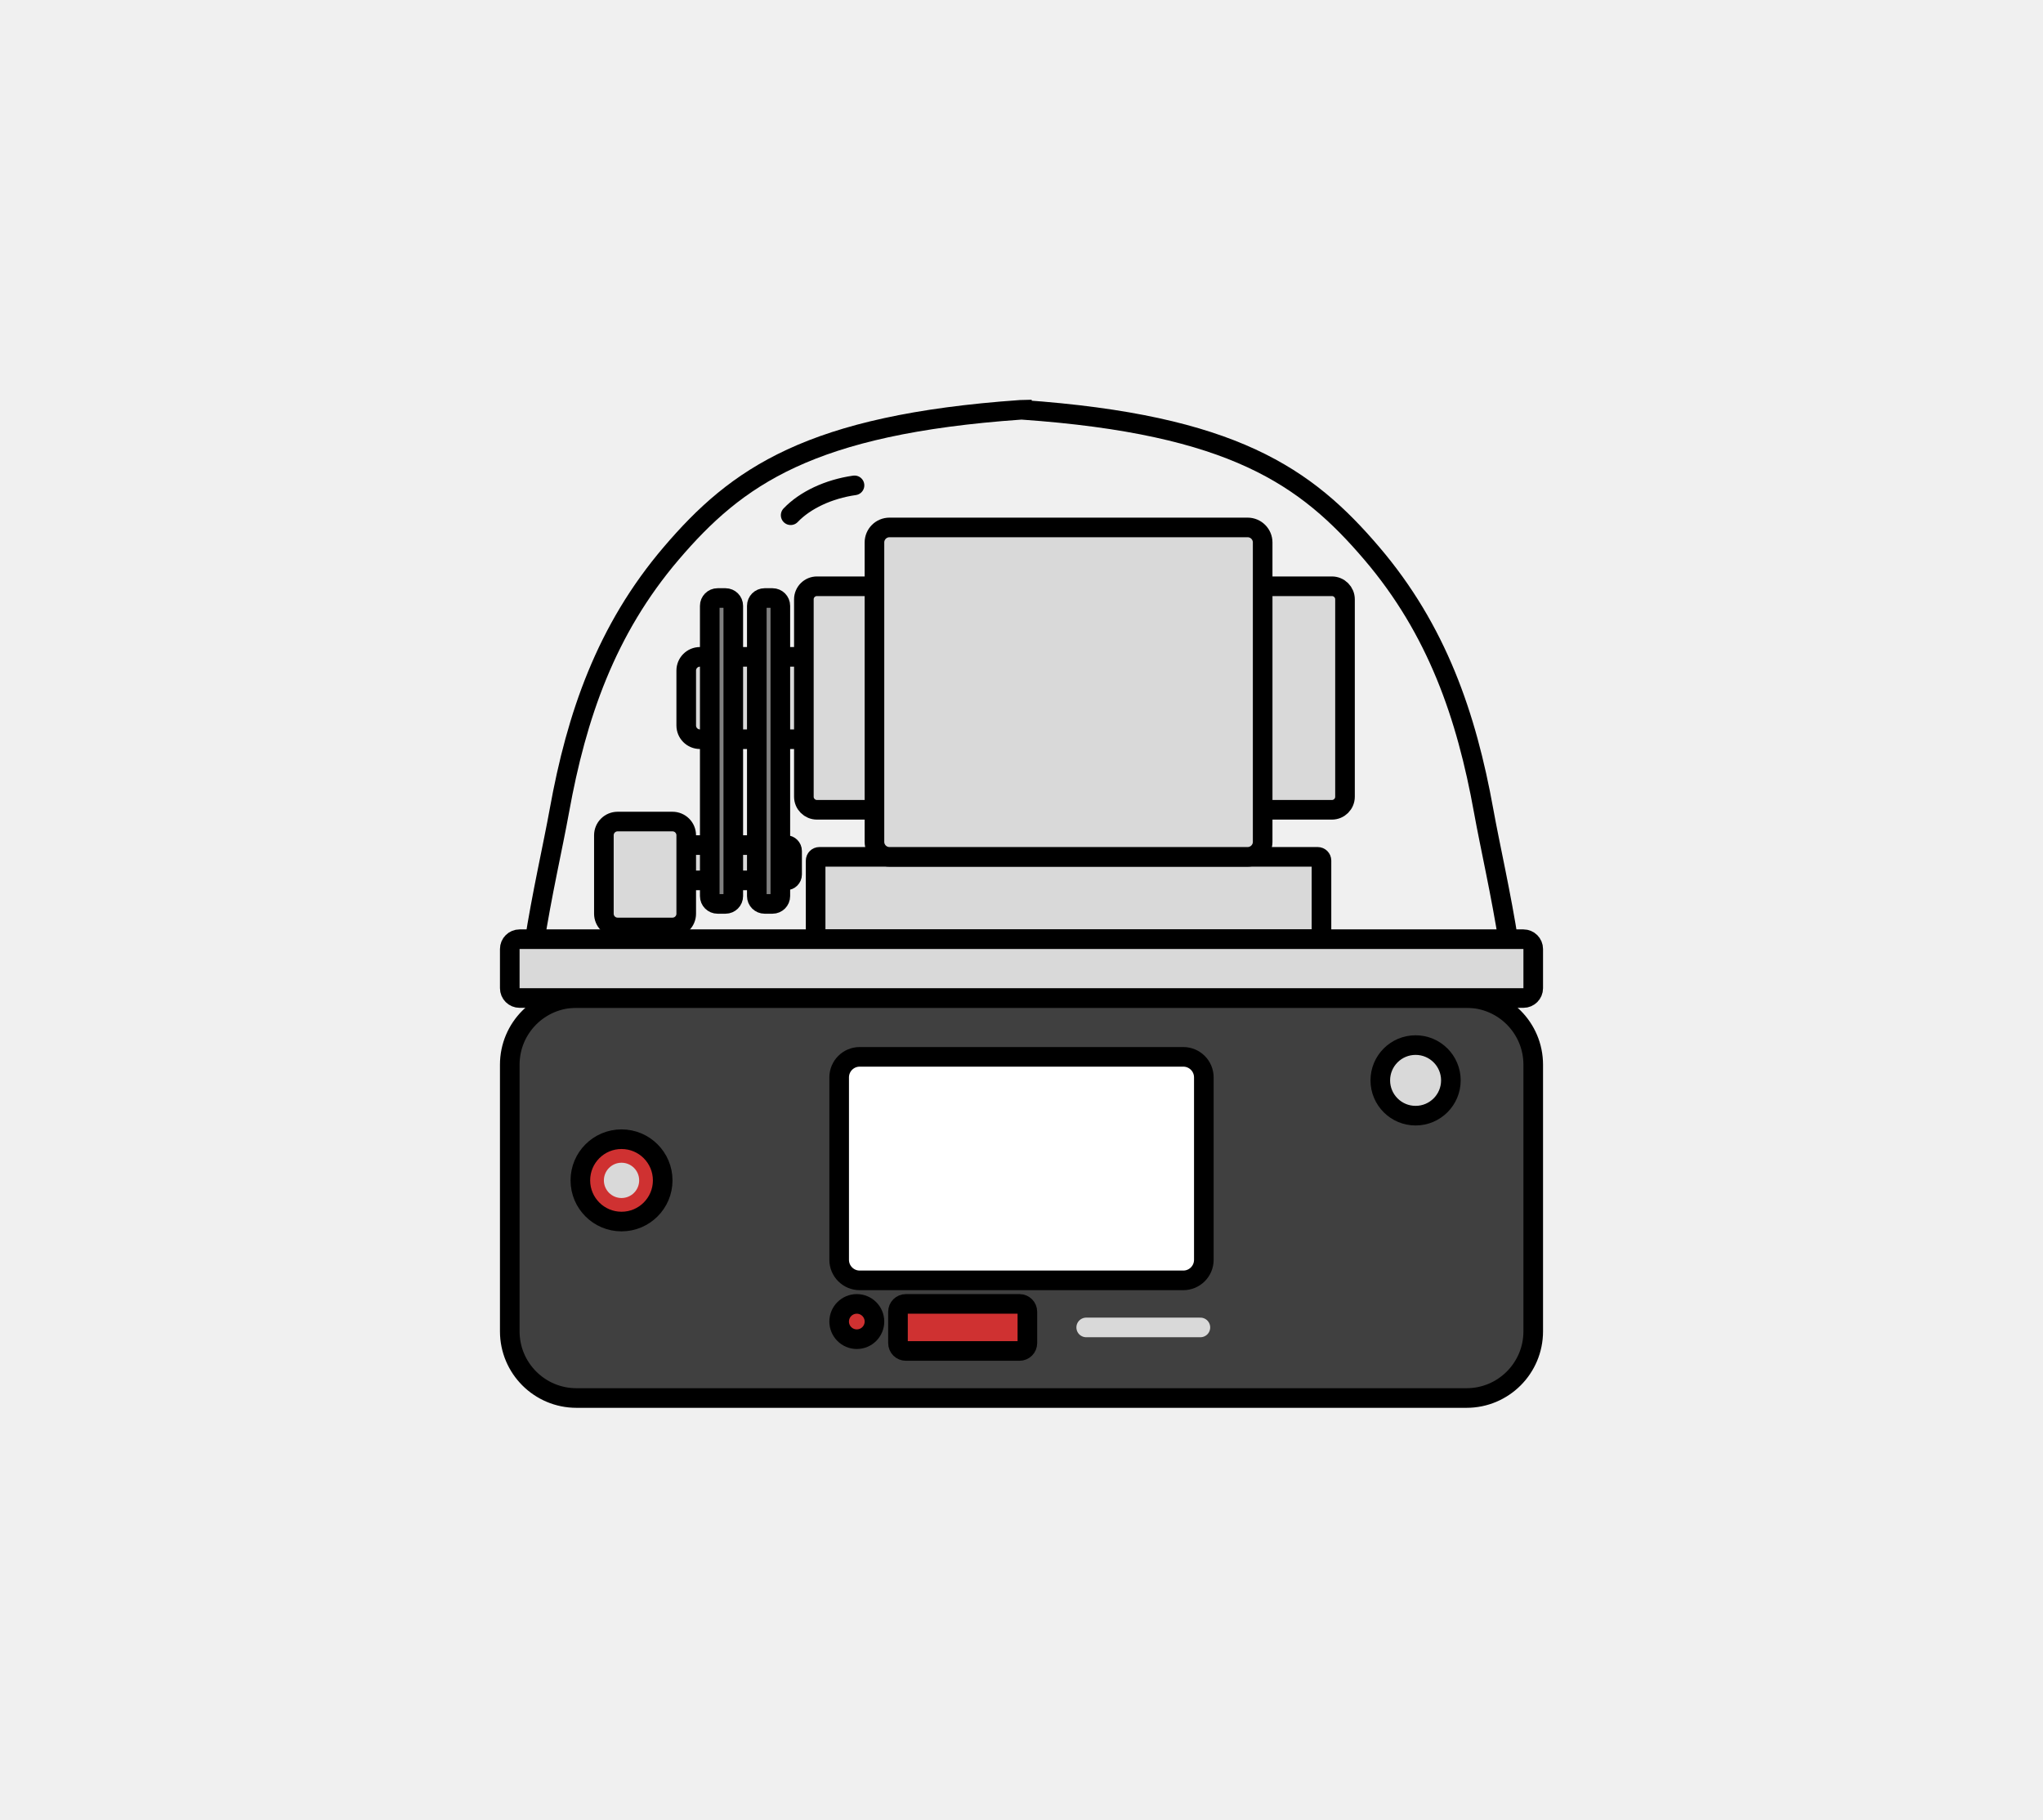
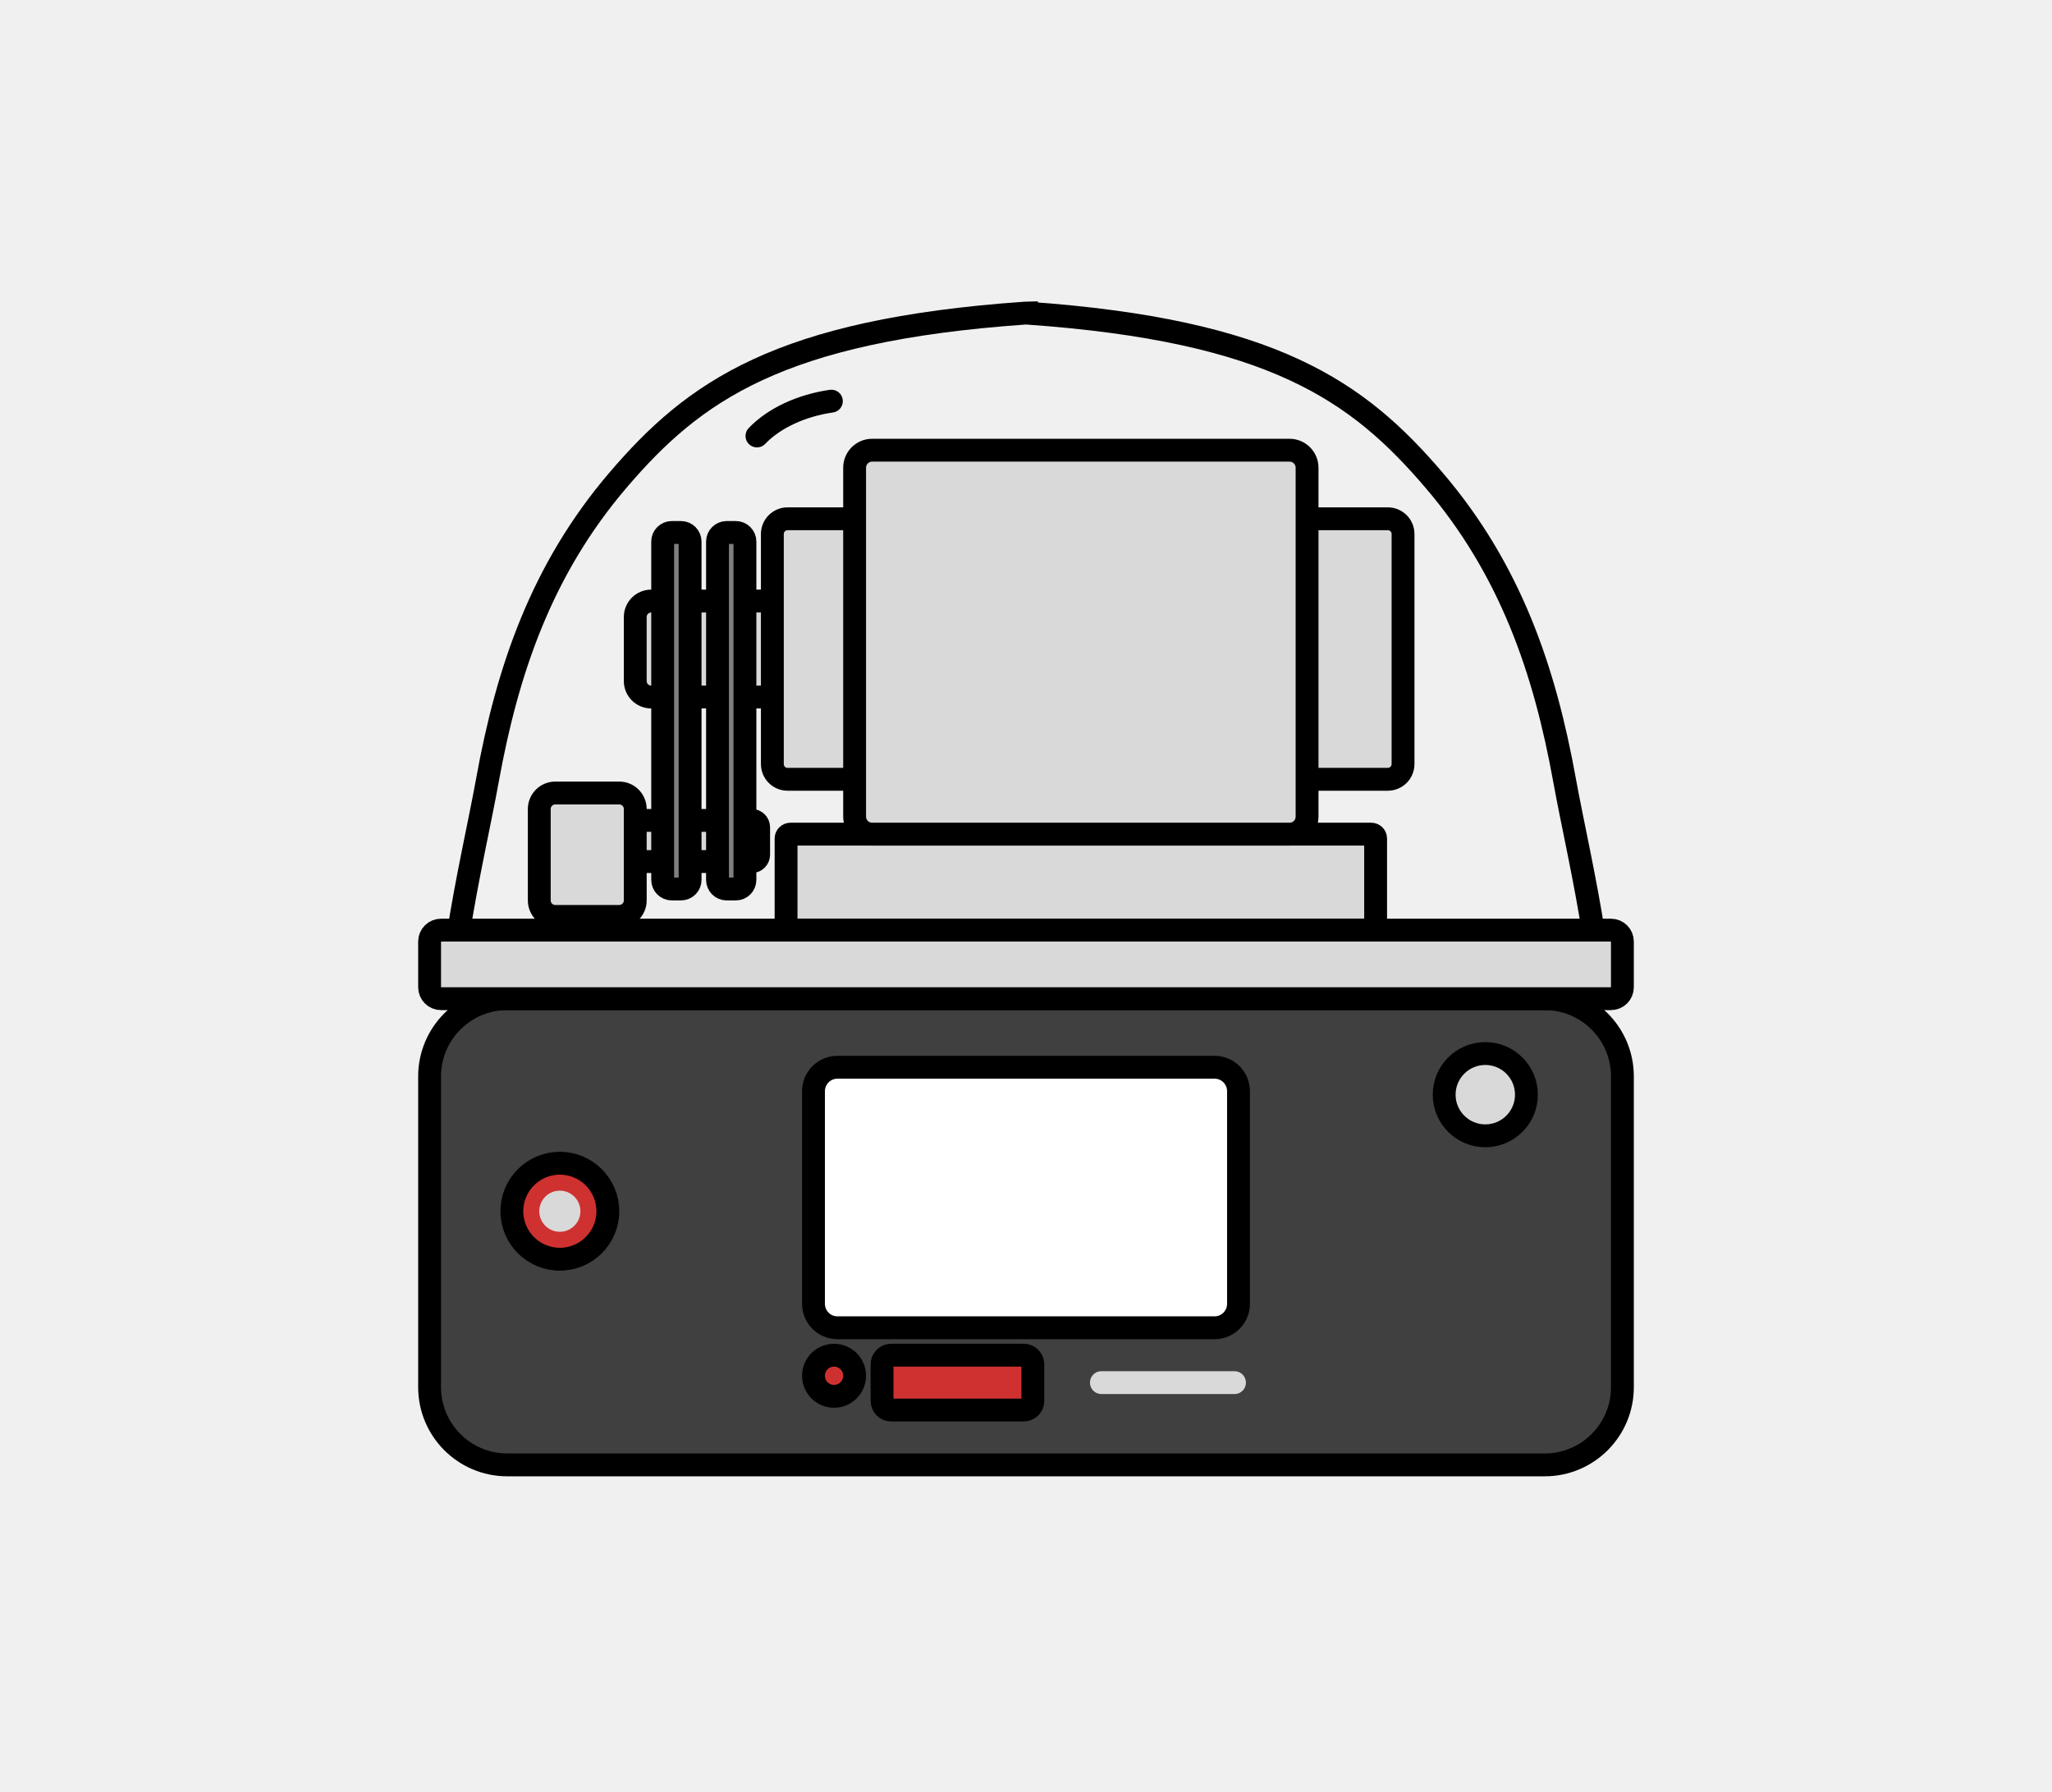
- <svg xmlns="http://www.w3.org/2000/svg" width="130.25px" height="116px" overflow="hidden" viewBox="-31.75 -25.375 130.25 116">
-   <rect id="bounding-box" x="-31.75" y="-25.375" width="130.25" height="116" fill="none" pointer-events="all" />
+ <svg xmlns="http://www.w3.org/2000/svg" width="112.25px" height="98px" overflow="hidden" viewBox="-22.75 -16.375 112.25 98">
+   <rect id="bounding-box" x="-22.75" y="-16.375" width="112.25" height="98" fill="none" pointer-events="all" />
  <g id="svg_scaling_group" transform="scale(0.7499985)">
    <g transform="translate(-181 -76)">
      <path d="M205.877 85.961C207.112 84.669 209.105 83.737 211.305 83.422" stroke="#000000" stroke-width="1.667" stroke-linecap="round" stroke-linejoin="round" stroke-miterlimit="10" fill="none" fill-rule="evenodd" />
      <path d="M208 115.319C208 115.143 208.143 115 208.319 115L250.681 115C250.857 115 251 115.143 251 115.319L251 121.681C251 121.857 250.857 122 250.681 122L208.319 122C208.143 122 208 121.857 208 121.681Z" stroke="#000000" stroke-width="1.667" stroke-miterlimit="8" fill="#D9D9D9" fill-rule="evenodd" />
      <path d="M207.833 98C208.478 98 209 98.522 209 99.167L209 103.833C209 104.478 208.478 105 207.833 105L198.167 105C197.522 105 197 104.478 197 103.833L197 99.167C197 98.522 197.522 98 198.167 98Z" stroke="#000000" stroke-width="1.667" stroke-miterlimit="8" fill="#D9D9D9" fill-rule="evenodd" />
      <path d="M205.5 114C205.776 114 206 114.224 206 114.5L206 116.5C206 116.776 205.776 117 205.5 117L193.5 117C193.224 117 193 116.776 193 116.5L193 114.5C193 114.224 193.224 114 193.5 114Z" stroke="#000000" stroke-width="1.667" stroke-miterlimit="8" fill="#D9D9D9" fill-rule="evenodd" />
      <path d="M207 93.111C207 92.498 207.498 92 208.111 92L251.889 92C252.502 92 253 92.498 253 93.111L253 109.889C253 110.502 252.502 111 251.889 111L208.111 111C207.498 111 207 110.502 207 109.889Z" stroke="#000000" stroke-width="1.667" stroke-miterlimit="8" fill="#D9D9D9" fill-rule="evenodd" />
      <path d="M190 113.167C190 112.522 190.522 112 191.167 112L195.833 112C196.478 112 197 112.522 197 113.167L197 119.833C197 120.478 196.478 121 195.833 121L191.167 121C190.522 121 190 120.478 190 119.833Z" stroke="#000000" stroke-width="1.667" stroke-miterlimit="8" fill="#D9D9D9" fill-rule="evenodd" />
      <path d="M213 88.277C213 87.572 213.572 87 214.277 87L244.723 87C245.428 87 246 87.572 246 88.277L246 113.723C246 114.428 245.428 115 244.723 115L214.277 115C213.572 115 213 114.428 213 113.723Z" stroke="#000000" stroke-width="1.667" stroke-miterlimit="8" fill="#D9D9D9" fill-rule="evenodd" />
      <path d="M199 93.663C199 93.297 199.297 93 199.663 93L200.337 93C200.703 93 201 93.297 201 93.663L201 118.337C201 118.703 200.703 119 200.337 119L199.663 119C199.297 119 199 118.703 199 118.337Z" stroke="#000000" stroke-width="1.667" stroke-miterlimit="8" fill="#7F7F7F" fill-rule="evenodd" />
      <path d="M203 93.663C203 93.297 203.297 93 203.663 93L204.337 93C204.703 93 205 93.297 205 93.663L205 118.337C205 118.703 204.703 119 204.337 119L203.663 119C203.297 119 203 118.703 203 118.337Z" stroke="#000000" stroke-width="1.667" stroke-miterlimit="8" fill="#7F7F7F" fill-rule="evenodd" />
      <path d="M41.432 45.998 41.5 45.999 41.533 46 41.533 45.999 41.568 45.998C59.5 44.742 65.716 40.312 71.273 33.8 76.831 27.289 79.328 19.974 80.782 11.927 81.327 8.91 82.287 4.751 82.924 0.616L83 0 41.533 0 41.467 0 0 0 0.076 0.616C0.713 4.751 1.673 8.91 2.218 11.927 3.673 19.974 6.169 27.289 11.727 33.8 17.285 40.312 23.5 44.742 41.432 45.998Z" stroke="#000000" stroke-width="1.667" stroke-miterlimit="8" fill="none" fill-rule="evenodd" transform="matrix(1 0 0 -1 184 123)" />
      <path d="M182 132.667C182 129.537 184.537 127 187.667 127L263.333 127C266.463 127 269 129.537 269 132.667L269 155.333C269 158.463 266.463 161 263.333 161L187.667 161C184.537 161 182 158.463 182 155.333Z" stroke="#000000" stroke-width="1.667" stroke-linecap="round" stroke-linejoin="round" stroke-miterlimit="10" fill="#404040" fill-rule="evenodd" />
      <path d="M188 142.5C188 140.567 189.567 139 191.5 139 193.433 139 195 140.567 195 142.5 195 144.433 193.433 146 191.5 146 189.567 146 188 144.433 188 142.5Z" stroke="#000000" stroke-width="1.667" stroke-miterlimit="8" fill="#CF3131" fill-rule="evenodd" />
      <path d="M190 142.5C190 141.672 190.672 141 191.5 141 192.328 141 193 141.672 193 142.5 193 143.328 192.328 144 191.5 144 190.672 144 190 143.328 190 142.5Z" fill="#D9D9D9" fill-rule="evenodd" />
      <path d="M210 133.747C210 132.782 210.782 132 211.747 132L239.253 132C240.218 132 241 132.782 241 133.747L241 149.253C241 150.218 240.218 151 239.253 151L211.747 151C210.782 151 210 150.218 210 149.253Z" stroke="#000000" stroke-width="1.667" stroke-miterlimit="8" fill="#FFFFFF" fill-rule="evenodd" />
      <path d="M231 155 240.707 155" stroke="#D9D9D9" stroke-width="1.667" stroke-linecap="round" stroke-linejoin="round" stroke-miterlimit="10" fill="none" fill-rule="evenodd" />
      <path d="M256 134C256 132.343 257.343 131 259 131 260.657 131 262 132.343 262 134 262 135.657 260.657 137 259 137 257.343 137 256 135.657 256 134Z" stroke="#000000" stroke-width="1.667" stroke-miterlimit="8" fill="#D9D9D9" fill-rule="evenodd" />
      <path d="M215 153.667C215 153.298 215.298 153 215.667 153L225.333 153C225.702 153 226 153.298 226 153.667L226 156.333C226 156.702 225.702 157 225.333 157L215.667 157C215.298 157 215 156.702 215 156.333Z" stroke="#000000" stroke-width="1.667" stroke-miterlimit="8" fill="#CF3131" fill-rule="evenodd" />
      <path d="M210 154.5C210 153.672 210.672 153 211.5 153 212.328 153 213 153.672 213 154.5 213 155.328 212.328 156 211.5 156 210.672 156 210 155.328 210 154.5Z" stroke="#000000" stroke-width="1.667" stroke-miterlimit="8" fill="#CF3131" fill-rule="evenodd" />
      <path d="M182 122.833C182 122.373 182.373 122 182.833 122L268.167 122C268.627 122 269 122.373 269 122.833L269 126.167C269 126.627 268.627 127 268.167 127L182.833 127C182.373 127 182 126.627 182 126.167Z" stroke="#000000" stroke-width="1.667" stroke-miterlimit="8" fill="#D9D9D9" fill-rule="evenodd" />
    </g>
  </g>
</svg>
